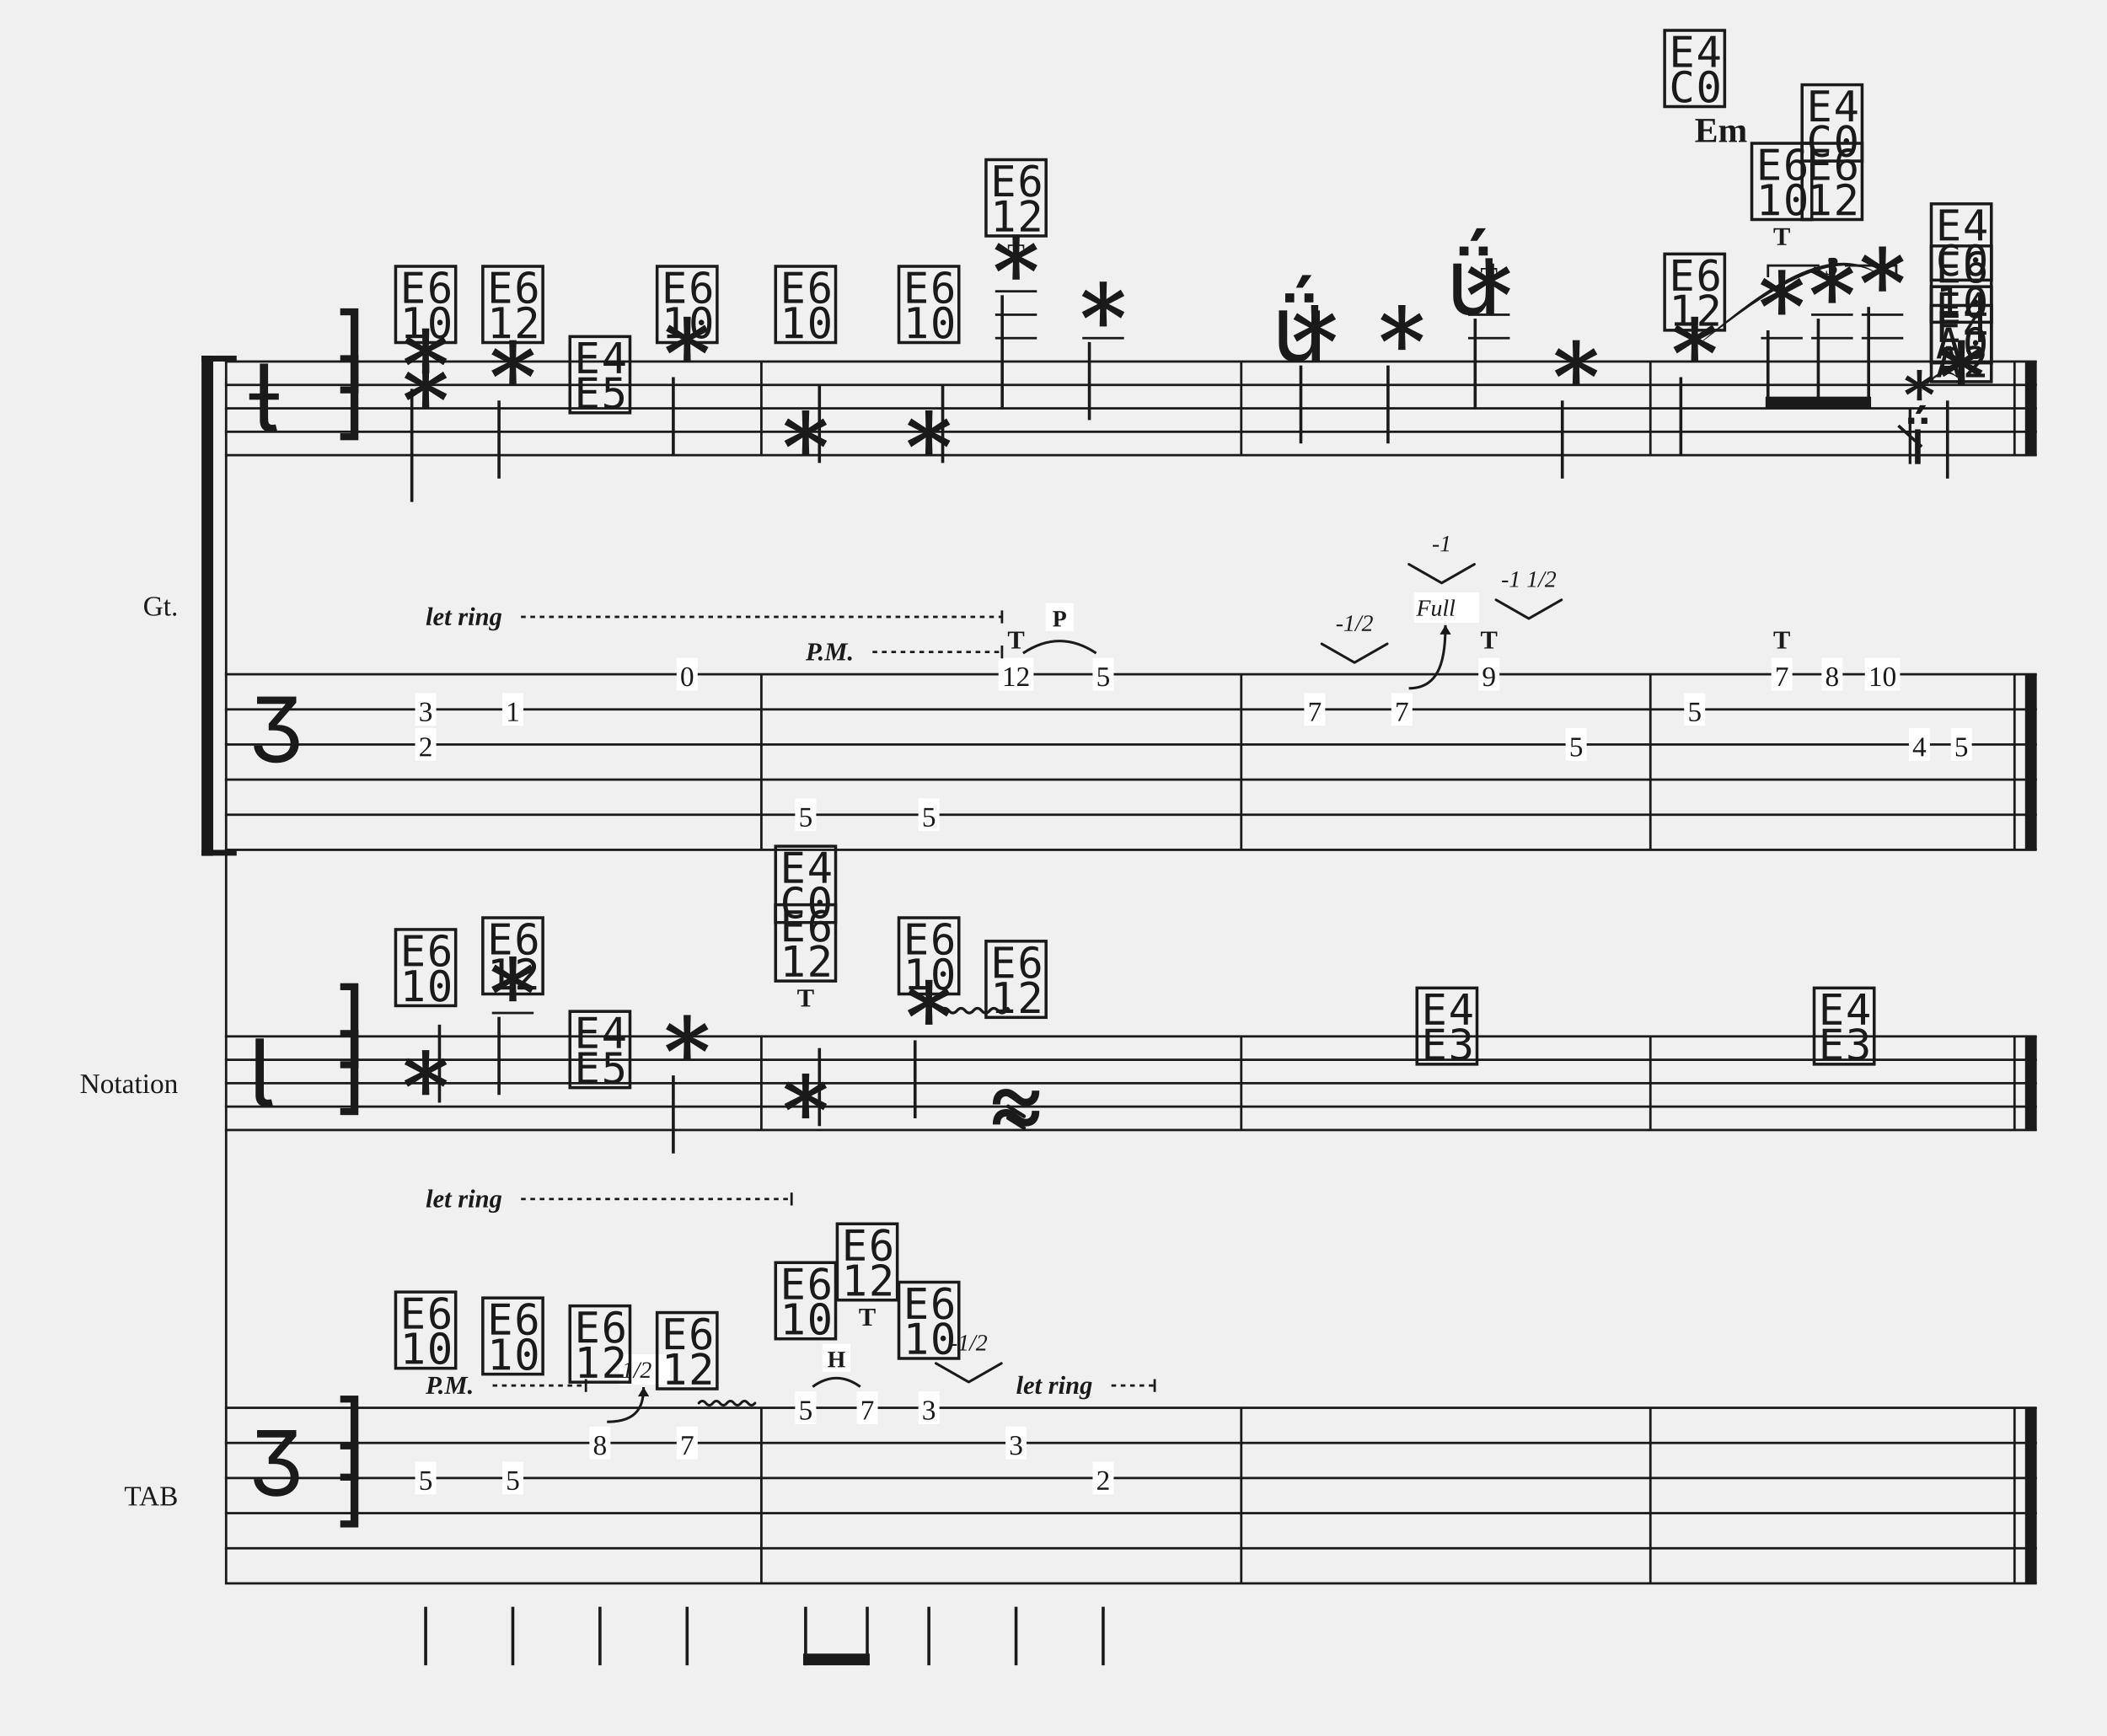
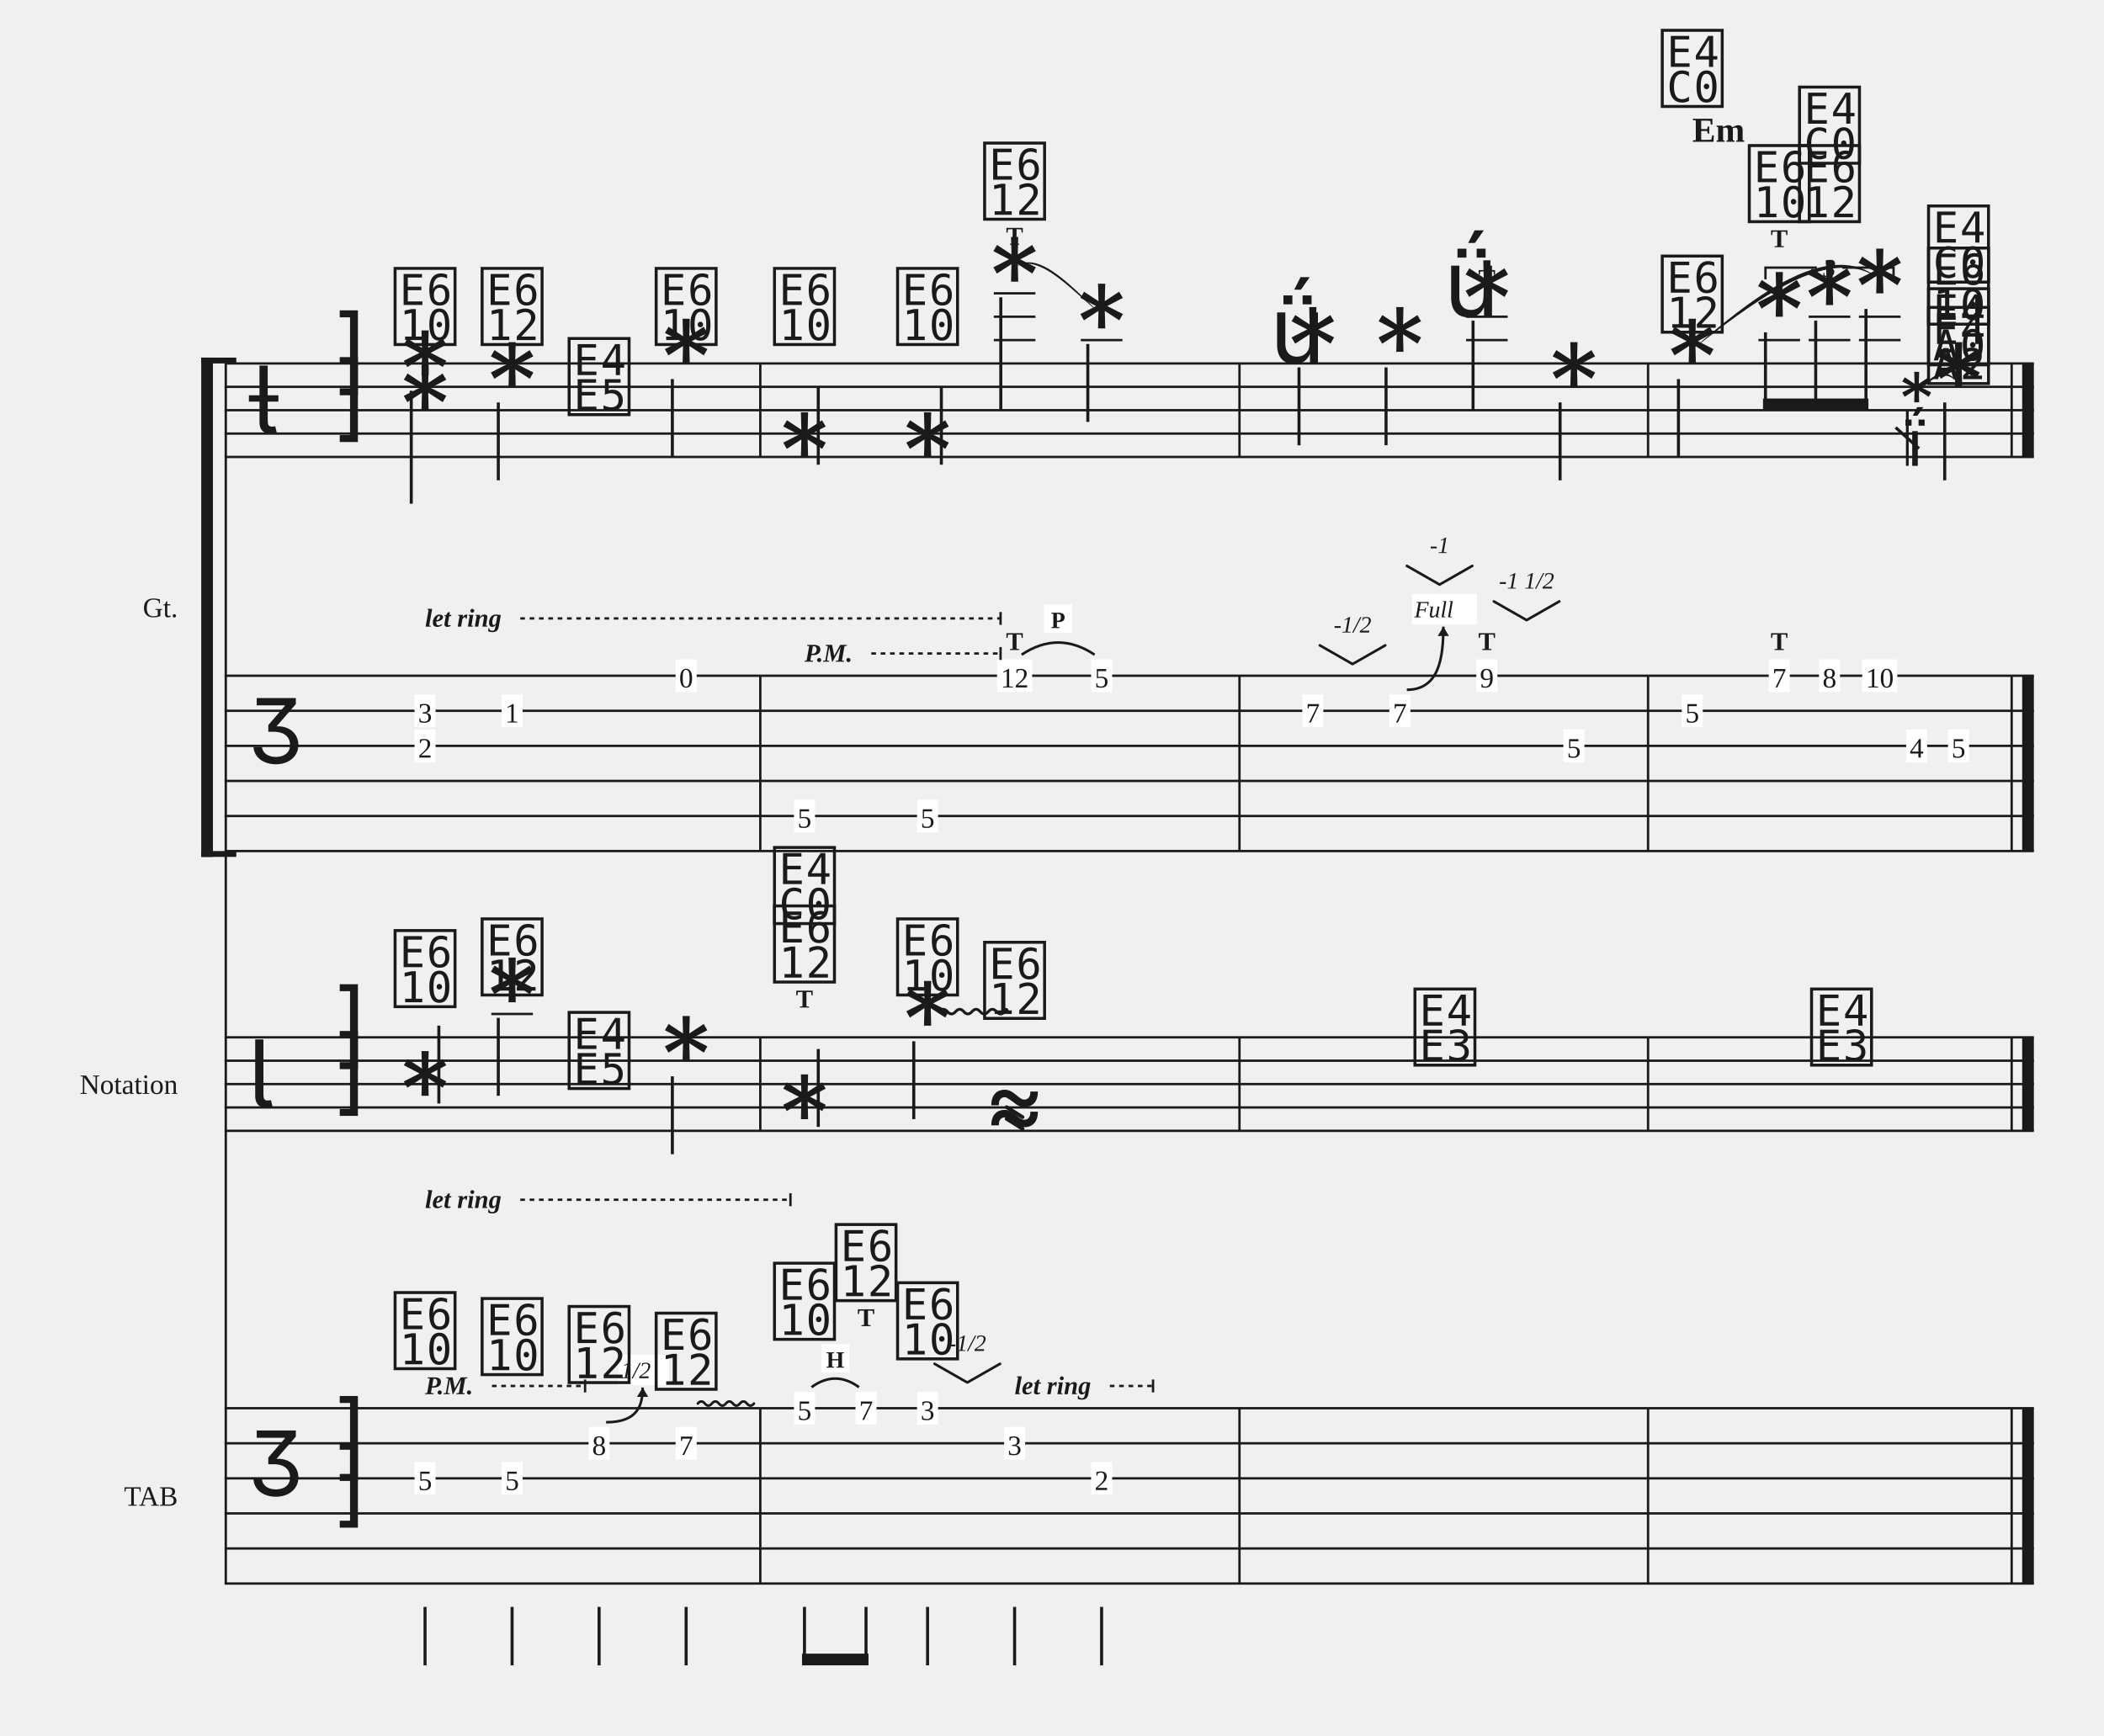
- <svg xmlns="http://www.w3.org/2000/svg" width="900" class="music-score" style="font-synthesis: none; background:#ffffff" role="img" height="741.4" viewBox="0 0 900 741.4">
+ <svg xmlns="http://www.w3.org/2000/svg" width="900" class="music-score" style="font-synthesis: none; background:#ffffff" role="img" height="742.45" viewBox="0 0 900 742.45">
  <g class="system system-0">
-     <g class="staff staff-notation" data-track="0" transform="translate(0,154.44)">
+     <g class="staff staff-notation" data-track="0" transform="translate(0,155.49)">
      <g class="staff-lines">
        <line x1="96.08" y1="40" x2="870" y2="40" stroke="#1a1a1a" stroke-width="1" />
        <line x1="96.08" y1="30" x2="870" y2="30" stroke="#1a1a1a" stroke-width="1" />
        <line x1="96.08" y1="20" x2="870" y2="20" stroke="#1a1a1a" stroke-width="1" />
        <line x1="96.08" y1="10" x2="870" y2="10" stroke="#1a1a1a" stroke-width="1" />
        <line x1="96.08" y1="0" x2="870" y2="0" stroke="#1a1a1a" stroke-width="1" />
      </g>
      <text x="106.08" y="30" font-family="Bravura, BravuraFallback, serif" font-size="40" fill="#1a1a1a"></text>
      <g class="time-signature">
        <text x="142.92" y="10" font-family="Bravura, BravuraFallback, serif" font-size="40" fill="#1a1a1a"></text>
        <text x="142.92" y="30" font-family="Bravura, BravuraFallback, serif" font-size="40" fill="#1a1a1a"></text>
      </g>
      <text x="181.82" y="25" font-family="Bravura, BravuraFallback, serif" font-size="40" fill="#1a1a1a" text-anchor="middle"></text>
      <text x="181.82" y="10" font-family="Bravura, BravuraFallback, serif" font-size="40" fill="#1a1a1a" text-anchor="middle"></text>
      <line x1="175.92" y1="11.68" x2="175.92" y2="60" stroke="#1a1a1a" stroke-width="1.3" />
      <text x="219.05" y="15" font-family="Bravura, BravuraFallback, serif" font-size="40" fill="#1a1a1a" text-anchor="middle"></text>
      <line x1="213.15" y1="16.68" x2="213.15" y2="50" stroke="#1a1a1a" stroke-width="1.3" />
      <text x="256.27" y="20" font-family="Bravura, BravuraFallback, serif" font-size="40" fill="#1a1a1a" text-anchor="middle"></text>
      <text x="293.5" y="5" font-family="Bravura, BravuraFallback, serif" font-size="40" fill="#1a1a1a" text-anchor="middle"></text>
      <line x1="287.6" y1="6.68" x2="287.6" y2="40" stroke="#1a1a1a" stroke-width="1.3" />
      <g class="barline">
        <line x1="325.22" y1="0" x2="325.22" y2="40" stroke="#1a1a1a" stroke-width="1" />
      </g>
      <text x="344.12" y="45" font-family="Bravura, BravuraFallback, serif" font-size="40" fill="#1a1a1a" text-anchor="middle"></text>
      <line x1="350.02" y1="43.32" x2="350.02" y2="10" stroke="#1a1a1a" stroke-width="1.3" />
      <text x="396.77" y="45" font-family="Bravura, BravuraFallback, serif" font-size="40" fill="#1a1a1a" text-anchor="middle"></text>
      <line x1="402.67" y1="43.32" x2="402.67" y2="10" stroke="#1a1a1a" stroke-width="1.3" />
      <line x1="425.1" y1="-10" x2="442.9" y2="-10" stroke="#1a1a1a" stroke-width="1" />
      <line x1="425.1" y1="-20" x2="442.9" y2="-20" stroke="#1a1a1a" stroke-width="1" />
      <line x1="425.1" y1="-30" x2="442.9" y2="-30" stroke="#1a1a1a" stroke-width="1" />
      <text x="434" y="-30" font-family="Bravura, BravuraFallback, serif" font-size="40" fill="#1a1a1a" text-anchor="middle"></text>
      <line x1="428.1" y1="-28.32" x2="428.1" y2="20" stroke="#1a1a1a" stroke-width="1.3" />
      <line x1="462.32" y1="-10" x2="480.12" y2="-10" stroke="#1a1a1a" stroke-width="1" />
      <text x="471.22" y="-10" font-family="Bravura, BravuraFallback, serif" font-size="40" fill="#1a1a1a" text-anchor="middle"></text>
      <line x1="465.32" y1="-8.32" x2="465.32" y2="25" stroke="#1a1a1a" stroke-width="1.3" />
      <g class="barline">
        <line x1="530.2" y1="0" x2="530.2" y2="40" stroke="#1a1a1a" stroke-width="1" />
      </g>
      <text x="561.56" y="0" font-family="Bravura, BravuraFallback, serif" font-size="40" fill="#1a1a1a" text-anchor="middle"></text>
      <text x="543.2" y="0" font-family="Bravura, BravuraFallback, serif" font-size="40" fill="#1a1a1a"></text>
      <line x1="555.66" y1="1.68" x2="555.66" y2="35" stroke="#1a1a1a" stroke-width="1.3" />
      <text x="598.79" y="0" font-family="Bravura, BravuraFallback, serif" font-size="40" fill="#1a1a1a" text-anchor="middle"></text>
      <line x1="592.89" y1="1.68" x2="592.89" y2="35" stroke="#1a1a1a" stroke-width="1.3" />
      <line x1="627.11" y1="-10" x2="644.91" y2="-10" stroke="#1a1a1a" stroke-width="1" />
      <line x1="627.11" y1="-20" x2="644.91" y2="-20" stroke="#1a1a1a" stroke-width="1" />
      <text x="636.01" y="-20" font-family="Bravura, BravuraFallback, serif" font-size="40" fill="#1a1a1a" text-anchor="middle"></text>
      <text x="617.65" y="-20" font-family="Bravura, BravuraFallback, serif" font-size="40" fill="#1a1a1a"></text>
      <line x1="630.11" y1="-18.32" x2="630.11" y2="20" stroke="#1a1a1a" stroke-width="1.3" />
      <text x="673.24" y="15" font-family="Bravura, BravuraFallback, serif" font-size="40" fill="#1a1a1a" text-anchor="middle"></text>
      <line x1="667.34" y1="16.68" x2="667.34" y2="50" stroke="#1a1a1a" stroke-width="1.3" />
      <g class="barline">
        <line x1="704.97" y1="0" x2="704.97" y2="40" stroke="#1a1a1a" stroke-width="1" />
      </g>
      <text x="723.87" y="5" font-family="Bravura, BravuraFallback, serif" font-size="40" fill="#1a1a1a" text-anchor="middle"></text>
      <line x1="717.97" y1="6.68" x2="717.97" y2="40" stroke="#1a1a1a" stroke-width="1.3" />
      <line x1="752.19" y1="-10" x2="769.99" y2="-10" stroke="#1a1a1a" stroke-width="1" />
      <text x="761.09" y="-15" font-family="Bravura, BravuraFallback, serif" font-size="40" fill="#1a1a1a" text-anchor="middle"></text>
      <line x1="773.68" y1="-10" x2="791.48" y2="-10" stroke="#1a1a1a" stroke-width="1" />
      <line x1="773.68" y1="-20" x2="791.48" y2="-20" stroke="#1a1a1a" stroke-width="1" />
      <text x="782.58" y="-20" font-family="Bravura, BravuraFallback, serif" font-size="40" fill="#1a1a1a" text-anchor="middle"></text>
      <line x1="795.18" y1="-10" x2="812.98" y2="-10" stroke="#1a1a1a" stroke-width="1" />
      <line x1="795.18" y1="-20" x2="812.98" y2="-20" stroke="#1a1a1a" stroke-width="1" />
      <text x="804.08" y="-25" font-family="Bravura, BravuraFallback, serif" font-size="40" fill="#1a1a1a" text-anchor="middle"></text>
      <text x="819.87" y="20" font-family="Bravura, BravuraFallback, serif" font-size="27.2" fill="#1a1a1a" text-anchor="middle"></text>
      <line x1="815.87" y1="20" x2="815.87" y2="43.8" stroke="#1a1a1a" stroke-width="1.17" />
      <text x="815.87" y="43.8" font-family="Bravura, BravuraFallback, serif" font-size="27.2" fill="#1a1a1a"></text>
      <line x1="810.87" y1="27.4" x2="820.87" y2="36.4" stroke="#1a1a1a" stroke-width="1.3" />
      <text x="837.77" y="15" font-family="Bravura, BravuraFallback, serif" font-size="40" fill="#1a1a1a" text-anchor="middle"></text>
      <line x1="831.87" y1="16.68" x2="831.87" y2="50" stroke="#1a1a1a" stroke-width="1.3" />
      <line x1="755.19" y1="-13.32" x2="755.19" y2="20" stroke="#1a1a1a" stroke-width="1.3" />
      <line x1="776.68" y1="-18.32" x2="776.68" y2="20" stroke="#1a1a1a" stroke-width="1.3" />
      <line x1="798.18" y1="-23.32" x2="798.18" y2="20" stroke="#1a1a1a" stroke-width="1.3" />
      <path d="M 754.14 20 L 799.23 20 L 799.23 15 L 754.14 15 Z" fill="#1a1a1a" stroke="none" />
      <g class="articulations">
        <text x="837.77" y="6.7" font-family="Bravura, BravuraFallback, serif" font-size="40" fill="#1a1a1a" text-anchor="middle"></text>
        <text x="837.77" y="-1.3" font-family="Bravura, BravuraFallback, serif" font-size="40" fill="#1a1a1a" text-anchor="middle"></text>
      </g>
      <g class="tuplet">
        <path d="M 755.19 -36 L 755.19 -41 L 777.17 -41" fill="none" stroke="#1a1a1a" stroke-width="1" />
        <path d="M 787.99 -41 L 809.98 -41 L 809.98 -36" fill="none" stroke="#1a1a1a" stroke-width="1" />
        <text x="782.58" y="-37.04" font-family="&quot;Times New Roman&quot;, Georgia, serif" font-style="italic" font-size="11" text-anchor="middle" fill="#1a1a1a">3</text>
      </g>
      <g class="barline">
        <line x1="867.5" y1="0" x2="867.5" y2="40" stroke="#1a1a1a" stroke-width="5" />
        <line x1="860.5" y1="0" x2="860.5" y2="40" stroke="#1a1a1a" stroke-width="1" />
      </g>
      <path d="M 723.87 -6 C 746.32 -25.25, 781.62 -55.25, 804.08 -36 C 781.62 -52.84, 746.32 -22.84, 723.87 -6 Z" class="slur" fill="#1a1a1a" stroke="none" />
+       <path d="M 434 -41 C 444.42 -50, 460.8 -30, 471.22 -21 C 460.8 -28.6, 444.42 -48.6, 434 -41 Z" class="slur" fill="#1a1a1a" stroke="none" />
      <path d="M 819.87 14 C 824.89 5, 832.76 0, 837.77 9 C 832.76 1.4, 824.89 6.4, 819.87 14 Z" class="slur" fill="#1a1a1a" stroke="none" />
      <g class="pick-stroke pick-stroke-down">
        <text x="181.82" y="-10" font-family="Bravura, BravuraFallback, serif" font-size="40" fill="#1a1a1a" text-anchor="middle"></text>
      </g>
      <g class="pick-stroke pick-stroke-up">
        <text x="219.05" y="-10" font-family="Bravura, BravuraFallback, serif" font-size="40" fill="#1a1a1a" text-anchor="middle"></text>
      </g>
      <g class="pick-stroke pick-stroke-down">
        <text x="293.5" y="-10" font-family="Bravura, BravuraFallback, serif" font-size="40" fill="#1a1a1a" text-anchor="middle"></text>
      </g>
      <g class="pick-stroke pick-stroke-down">
        <text x="344.12" y="-10" font-family="Bravura, BravuraFallback, serif" font-size="40" fill="#1a1a1a" text-anchor="middle"></text>
      </g>
      <g class="pick-stroke pick-stroke-down">
        <text x="396.77" y="-10" font-family="Bravura, BravuraFallback, serif" font-size="40" fill="#1a1a1a" text-anchor="middle"></text>
      </g>
      <g class="tap">
-         <text x="434" y="-42.75" font-family="&quot;Times New Roman&quot;, Georgia, serif" font-weight="bold" font-size="11" text-anchor="middle" fill="#1a1a1a">T</text>
-       </g>
-       <g class="pick-stroke pick-stroke-up">
-         <text x="434" y="-55.55" font-family="Bravura, BravuraFallback, serif" font-size="40" fill="#1a1a1a" text-anchor="middle"></text>
+         <text x="434" y="-50.8" font-family="&quot;Times New Roman&quot;, Georgia, serif" font-weight="bold" font-size="11" text-anchor="middle" fill="#1a1a1a">T</text>
+       </g>
+       <g class="pick-stroke pick-stroke-up">
+         <text x="434" y="-63.6" font-family="Bravura, BravuraFallback, serif" font-size="40" fill="#1a1a1a" text-anchor="middle"></text>
      </g>
      <g class="tap">
        <text x="636.01" y="-32.75" font-family="&quot;Times New Roman&quot;, Georgia, serif" font-weight="bold" font-size="11" text-anchor="middle" fill="#1a1a1a">T</text>
      </g>
      <g class="pick-stroke pick-stroke-up">
        <text x="723.87" y="-15.27" font-family="Bravura, BravuraFallback, serif" font-size="40" fill="#1a1a1a" text-anchor="middle"></text>
      </g>
      <g class="tap">
        <text x="761.09" y="-49.75" font-family="&quot;Times New Roman&quot;, Georgia, serif" font-weight="bold" font-size="11" text-anchor="middle" fill="#1a1a1a">T</text>
      </g>
      <g class="pick-stroke pick-stroke-down">
        <text x="761.09" y="-62.55" font-family="Bravura, BravuraFallback, serif" font-size="40" fill="#1a1a1a" text-anchor="middle"></text>
      </g>
      <g class="pick-stroke pick-stroke-up">
        <text x="782.58" y="-62.55" font-family="Bravura, BravuraFallback, serif" font-size="40" fill="#1a1a1a" text-anchor="middle"></text>
      </g>
      <g class="pick-stroke pick-stroke-down">
        <text x="837.77" y="-18.7" font-family="Bravura, BravuraFallback, serif" font-size="40" fill="#1a1a1a" text-anchor="middle"></text>
      </g>
-       <text x="723.87" y="-93.8" class="chord-symbol" font-family="&quot;Times New Roman&quot;, Georgia, serif" font-weight="bold" font-size="15" text-anchor="start" fill="#1a1a1a">Em</text>
+       <text x="723.87" y="-94.85" class="chord-symbol" font-family="&quot;Times New Roman&quot;, Georgia, serif" font-weight="bold" font-size="15" text-anchor="start" fill="#1a1a1a">Em</text>
      <g class="fermata">
-         <text x="723.87" y="-110.8" font-family="Bravura, BravuraFallback, serif" font-size="40" fill="#1a1a1a" text-anchor="middle"></text>
+         <text x="723.87" y="-111.85" font-family="Bravura, BravuraFallback, serif" font-size="40" fill="#1a1a1a" text-anchor="middle"></text>
      </g>
      <g class="fermata">
        <text x="782.58" y="-87.55" font-family="Bravura, BravuraFallback, serif" font-size="40" fill="#1a1a1a" text-anchor="middle"></text>
      </g>
      <g class="fermata">
        <text x="837.77" y="-36.7" font-family="Bravura, BravuraFallback, serif" font-size="40" fill="#1a1a1a" text-anchor="middle"></text>
      </g>
    </g>
-     <g class="staff staff-tab" data-track="0" transform="translate(0,288.04)">
+     <g class="staff staff-tab" data-track="0" transform="translate(0,289.09)">
      <g class="tab-lines">
        <line x1="96.08" y1="75" x2="870" y2="75" stroke="#1a1a1a" stroke-width="1" />
        <line x1="96.08" y1="60" x2="870" y2="60" stroke="#1a1a1a" stroke-width="1" />
        <line x1="96.08" y1="45" x2="870" y2="45" stroke="#1a1a1a" stroke-width="1" />
        <line x1="96.08" y1="30" x2="870" y2="30" stroke="#1a1a1a" stroke-width="1" />
        <line x1="96.08" y1="15" x2="870" y2="15" stroke="#1a1a1a" stroke-width="1" />
        <line x1="96.08" y1="0" x2="870" y2="0" stroke="#1a1a1a" stroke-width="1" />
      </g>
      <g class="tab-clef">
        <text x="106.08" y="37.5" font-family="Bravura, BravuraFallback, serif" font-size="38.46" fill="#1a1a1a"></text>
      </g>
      <rect x="177.32" y="23" width="9" height="14" fill="#ffffff" />
      <text x="181.82" y="35" font-family="&quot;Times New Roman&quot;, Georgia, serif" font-size="12" text-anchor="middle" fill="#1a1a1a">2</text>
      <rect x="177.32" y="8" width="9" height="14" fill="#ffffff" />
      <text x="181.82" y="20" font-family="&quot;Times New Roman&quot;, Georgia, serif" font-size="12" text-anchor="middle" fill="#1a1a1a">3</text>
      <rect x="214.55" y="8" width="9" height="14" fill="#ffffff" />
      <text x="219.05" y="20" font-family="&quot;Times New Roman&quot;, Georgia, serif" font-size="12" text-anchor="middle" fill="#1a1a1a">1</text>
      <rect x="289" y="-7" width="9" height="14" fill="#ffffff" />
      <text x="293.5" y="5" font-family="&quot;Times New Roman&quot;, Georgia, serif" font-size="12" text-anchor="middle" fill="#1a1a1a">0</text>
      <g class="barline">
        <line x1="325.22" y1="0" x2="325.22" y2="75" stroke="#1a1a1a" stroke-width="1" />
      </g>
      <rect x="339.62" y="53" width="9" height="14" fill="#ffffff" />
      <text x="344.12" y="65" font-family="&quot;Times New Roman&quot;, Georgia, serif" font-size="12" text-anchor="middle" fill="#1a1a1a">5</text>
      <rect x="392.27" y="53" width="9" height="14" fill="#ffffff" />
      <text x="396.77" y="65" font-family="&quot;Times New Roman&quot;, Georgia, serif" font-size="12" text-anchor="middle" fill="#1a1a1a">5</text>
      <rect x="426.5" y="-7" width="15" height="14" fill="#ffffff" />
      <text x="434" y="5" font-family="&quot;Times New Roman&quot;, Georgia, serif" font-size="12" text-anchor="middle" fill="#1a1a1a">12</text>
      <rect x="466.72" y="-7" width="9" height="14" fill="#ffffff" />
      <text x="471.22" y="5" font-family="&quot;Times New Roman&quot;, Georgia, serif" font-size="12" text-anchor="middle" fill="#1a1a1a">5</text>
      <g class="barline">
        <line x1="530.2" y1="0" x2="530.2" y2="75" stroke="#1a1a1a" stroke-width="1" />
      </g>
      <rect x="557.06" y="8" width="9" height="14" fill="#ffffff" />
      <text x="561.56" y="20" font-family="&quot;Times New Roman&quot;, Georgia, serif" font-size="12" text-anchor="middle" fill="#1a1a1a">7</text>
      <rect x="594.29" y="8" width="9" height="14" fill="#ffffff" />
      <text x="598.79" y="20" font-family="&quot;Times New Roman&quot;, Georgia, serif" font-size="12" text-anchor="middle" fill="#1a1a1a">7</text>
      <rect x="631.51" y="-7" width="9" height="14" fill="#ffffff" />
      <text x="636.01" y="5" font-family="&quot;Times New Roman&quot;, Georgia, serif" font-size="12" text-anchor="middle" fill="#1a1a1a">9</text>
      <rect x="668.74" y="23" width="9" height="14" fill="#ffffff" />
      <text x="673.24" y="35" font-family="&quot;Times New Roman&quot;, Georgia, serif" font-size="12" text-anchor="middle" fill="#1a1a1a">5</text>
      <g class="barline">
        <line x1="704.97" y1="0" x2="704.97" y2="75" stroke="#1a1a1a" stroke-width="1" />
      </g>
      <rect x="719.37" y="8" width="9" height="14" fill="#ffffff" />
      <text x="723.87" y="20" font-family="&quot;Times New Roman&quot;, Georgia, serif" font-size="12" text-anchor="middle" fill="#1a1a1a">5</text>
      <rect x="756.59" y="-7" width="9" height="14" fill="#ffffff" />
      <text x="761.09" y="5" font-family="&quot;Times New Roman&quot;, Georgia, serif" font-size="12" text-anchor="middle" fill="#1a1a1a">7</text>
      <rect x="778.08" y="-7" width="9" height="14" fill="#ffffff" />
      <text x="782.58" y="5" font-family="&quot;Times New Roman&quot;, Georgia, serif" font-size="12" text-anchor="middle" fill="#1a1a1a">8</text>
      <rect x="796.58" y="-7" width="15" height="14" fill="#ffffff" />
      <text x="804.08" y="5" font-family="&quot;Times New Roman&quot;, Georgia, serif" font-size="12" text-anchor="middle" fill="#1a1a1a">10</text>
      <rect x="815.37" y="23" width="9" height="14" fill="#ffffff" />
      <text x="819.87" y="35" font-family="&quot;Times New Roman&quot;, Georgia, serif" font-size="12" text-anchor="middle" fill="#1a1a1a">4</text>
      <rect x="833.27" y="23" width="9" height="14" fill="#ffffff" />
      <text x="837.77" y="35" font-family="&quot;Times New Roman&quot;, Georgia, serif" font-size="12" text-anchor="middle" fill="#1a1a1a">5</text>
      <g class="barline">
        <line x1="867.5" y1="0" x2="867.5" y2="75" stroke="#1a1a1a" stroke-width="5" />
        <line x1="860.5" y1="0" x2="860.5" y2="75" stroke="#1a1a1a" stroke-width="1" />
      </g>
      <g class="hammer-pull hammer-pull-p">
        <path d="M 437 -9 Q 452.61 -19.42 468.22 -9" fill="none" stroke="#1a1a1a" stroke-width="1.1" />
        <rect x="446.61" y="-30.42" width="12" height="12" fill="#ffffff" />
        <text x="452.61" y="-20.42" font-family="&quot;Times New Roman&quot;, Georgia, serif" font-weight="bold" font-size="10" text-anchor="middle" fill="#1a1a1a">P</text>
      </g>
      <g class="bend">
        <path d="M 601.79 6 C 615.53 6, 617.4 -7.5, 617.4 -21" fill="none" stroke="#1a1a1a" stroke-width="1.1" />
        <path d="M 617.4 -21 L 619.8 -17 L 615 -17 Z" fill="#1a1a1a" stroke="none" />
        <rect x="604" y="-35" width="27.8" height="13" fill="#ffffff" />
        <text x="605" y="-25" font-family="&quot;Times New Roman&quot;, Georgia, serif" font-style="italic" font-size="10" text-anchor="start" fill="#1a1a1a">Full</text>
      </g>
      <g class="tap">
        <text x="434" y="-11" font-family="&quot;Times New Roman&quot;, Georgia, serif" font-weight="bold" font-size="11" text-anchor="middle" fill="#1a1a1a">T</text>
      </g>
      <g class="whammy whammy-dip">
        <path d="M 564.56 -13 L 578.56 -5 L 592.56 -13" fill="none" stroke="#1a1a1a" stroke-width="1.1" stroke-linejoin="round" stroke-linecap="round" />
        <text x="578.56" y="-18.5" font-family="&quot;Times New Roman&quot;, Georgia, serif" font-style="italic" font-size="10" text-anchor="middle" fill="#1a1a1a">-1/2</text>
      </g>
      <g class="whammy whammy-dip">
        <path d="M 601.79 -47 L 615.79 -39 L 629.79 -47" fill="none" stroke="#1a1a1a" stroke-width="1.1" stroke-linejoin="round" stroke-linecap="round" />
        <text x="615.79" y="-52.5" font-family="&quot;Times New Roman&quot;, Georgia, serif" font-style="italic" font-size="10" text-anchor="middle" fill="#1a1a1a">-1</text>
      </g>
      <g class="tap">
        <text x="636.01" y="-11" font-family="&quot;Times New Roman&quot;, Georgia, serif" font-weight="bold" font-size="11" text-anchor="middle" fill="#1a1a1a">T</text>
      </g>
      <g class="whammy whammy-dip">
        <path d="M 639.01 -31.8 L 653.01 -23.8 L 667.01 -31.8" fill="none" stroke="#1a1a1a" stroke-width="1.1" stroke-linejoin="round" stroke-linecap="round" />
        <text x="653.01" y="-37.3" font-family="&quot;Times New Roman&quot;, Georgia, serif" font-style="italic" font-size="10" text-anchor="middle" fill="#1a1a1a">-1 1/2</text>
      </g>
      <g class="tap">
        <text x="761.09" y="-11" font-family="&quot;Times New Roman&quot;, Georgia, serif" font-weight="bold" font-size="11" text-anchor="middle" fill="#1a1a1a">T</text>
      </g>
      <g class="palm-mute">
        <text x="344.12" y="-6" font-family="&quot;Times New Roman&quot;, Georgia, serif" font-style="italic" font-weight="bold" font-size="11" text-anchor="start" fill="#1a1a1a">P.M.</text>
        <path d="M 372.72 -9.52 L 428 -9.52" fill="none" stroke="#1a1a1a" stroke-width="1" stroke-dasharray="2,2" />
        <line x1="428" y1="-12.27" x2="428" y2="-6.77" stroke="#1a1a1a" stroke-width="1" />
      </g>
      <g class="let-ring">
        <text x="181.82" y="-21" font-family="&quot;Times New Roman&quot;, Georgia, serif" font-style="italic" font-weight="bold" font-size="11" text-anchor="start" fill="#1a1a1a">let ring</text>
        <path d="M 222.55 -24.52 L 428 -24.52" fill="none" stroke="#1a1a1a" stroke-width="1" stroke-dasharray="2,2" />
        <line x1="428" y1="-27.27" x2="428" y2="-21.77" stroke="#1a1a1a" stroke-width="1" />
      </g>
    </g>
-     <g class="staff staff-notation" data-track="1" transform="translate(0,442.73)">
+     <g class="staff staff-notation" data-track="1" transform="translate(0,443.78)">
      <g class="staff-lines">
        <line x1="96.08" y1="40" x2="870" y2="40" stroke="#1a1a1a" stroke-width="1" />
        <line x1="96.08" y1="30" x2="870" y2="30" stroke="#1a1a1a" stroke-width="1" />
        <line x1="96.08" y1="20" x2="870" y2="20" stroke="#1a1a1a" stroke-width="1" />
        <line x1="96.08" y1="10" x2="870" y2="10" stroke="#1a1a1a" stroke-width="1" />
        <line x1="96.08" y1="0" x2="870" y2="0" stroke="#1a1a1a" stroke-width="1" />
      </g>
      <text x="106.08" y="30" font-family="Bravura, BravuraFallback, serif" font-size="40" fill="#1a1a1a"></text>
      <g class="time-signature">
        <text x="142.92" y="10" font-family="Bravura, BravuraFallback, serif" font-size="40" fill="#1a1a1a"></text>
        <text x="142.92" y="30" font-family="Bravura, BravuraFallback, serif" font-size="40" fill="#1a1a1a"></text>
      </g>
      <text x="181.82" y="30" font-family="Bravura, BravuraFallback, serif" font-size="40" fill="#1a1a1a" text-anchor="middle"></text>
      <line x1="187.72" y1="28.32" x2="187.72" y2="-5" stroke="#1a1a1a" stroke-width="1.3" />
      <line x1="210.15" y1="-10" x2="227.95" y2="-10" stroke="#1a1a1a" stroke-width="1" />
      <text x="219.05" y="-10" font-family="Bravura, BravuraFallback, serif" font-size="40" fill="#1a1a1a" text-anchor="middle"></text>
      <line x1="213.15" y1="-8.32" x2="213.15" y2="25" stroke="#1a1a1a" stroke-width="1.3" />
      <text x="256.27" y="20" font-family="Bravura, BravuraFallback, serif" font-size="40" fill="#1a1a1a" text-anchor="middle"></text>
      <text x="293.5" y="15" font-family="Bravura, BravuraFallback, serif" font-size="40" fill="#1a1a1a" text-anchor="middle"></text>
      <line x1="287.6" y1="16.68" x2="287.6" y2="50" stroke="#1a1a1a" stroke-width="1.3" />
      <g class="barline">
        <line x1="325.22" y1="0" x2="325.22" y2="40" stroke="#1a1a1a" stroke-width="1" />
      </g>
      <text x="344.12" y="40" font-family="Bravura, BravuraFallback, serif" font-size="40" fill="#1a1a1a" text-anchor="middle"></text>
      <line x1="350.02" y1="38.32" x2="350.02" y2="5" stroke="#1a1a1a" stroke-width="1.3" />
      <text x="396.77" y="0" font-family="Bravura, BravuraFallback, serif" font-size="40" fill="#1a1a1a" text-anchor="middle"></text>
      <line x1="390.87" y1="1.68" x2="390.87" y2="35" stroke="#1a1a1a" stroke-width="1.3" />
      <text x="434" y="45" font-family="Bravura, BravuraFallback, serif" font-size="40" fill="#1a1a1a" text-anchor="middle"></text>
      <g class="vibrato">
        <path d="M 401.77 -11 Q 403.52 -13 405.27 -11 Q 407.02 -9 408.77 -11 Q 410.52 -13 412.27 -11 Q 414.02 -9 415.77 -11 Q 417.52 -13 419.27 -11 Q 421.02 -9 422.77 -11 Q 424.52 -13 426.27 -11 Q 428.02 -9 429.77 -11 Q 430.38 -13 431 -11" fill="none" stroke="#1a1a1a" stroke-width="1.2" stroke-linecap="round" />
      </g>
      <g class="tremolo">
        <line x1="430.6" y1="24.88" x2="437.39" y2="29.12" stroke="#1a1a1a" stroke-width="1.6" stroke-linecap="round" />
        <line x1="430.6" y1="29.88" x2="437.39" y2="34.12" stroke="#1a1a1a" stroke-width="1.6" stroke-linecap="round" />
        <line x1="430.6" y1="34.88" x2="437.39" y2="39.12" stroke="#1a1a1a" stroke-width="1.6" stroke-linecap="round" />
      </g>
      <g class="barline">
        <line x1="530.2" y1="0" x2="530.2" y2="40" stroke="#1a1a1a" stroke-width="1" />
      </g>
      <text x="618.08" y="10" font-family="Bravura, BravuraFallback, serif" font-size="40" fill="#1a1a1a" text-anchor="middle"></text>
      <g class="barline">
        <line x1="704.97" y1="0" x2="704.97" y2="40" stroke="#1a1a1a" stroke-width="1" />
      </g>
      <text x="787.73" y="10" font-family="Bravura, BravuraFallback, serif" font-size="40" fill="#1a1a1a" text-anchor="middle"></text>
      <g class="barline">
        <line x1="867.5" y1="0" x2="867.5" y2="40" stroke="#1a1a1a" stroke-width="5" />
        <line x1="860.5" y1="0" x2="860.5" y2="40" stroke="#1a1a1a" stroke-width="1" />
      </g>
      <g class="let-ring">
        <text x="181.82" y="73" font-family="&quot;Times New Roman&quot;, Georgia, serif" font-style="italic" font-weight="bold" font-size="11" text-anchor="start" fill="#1a1a1a">let ring</text>
        <path d="M 222.55 69.48 L 338.12 69.48" fill="none" stroke="#1a1a1a" stroke-width="1" stroke-dasharray="2,2" />
        <line x1="338.12" y1="66.73" x2="338.12" y2="72.23" stroke="#1a1a1a" stroke-width="1" />
      </g>
      <g class="pick-stroke pick-stroke-down">
        <text x="181.82" y="-15" font-family="Bravura, BravuraFallback, serif" font-size="40" fill="#1a1a1a" text-anchor="middle"></text>
      </g>
      <g class="pick-stroke pick-stroke-up">
        <text x="219.05" y="-20" font-family="Bravura, BravuraFallback, serif" font-size="40" fill="#1a1a1a" text-anchor="middle"></text>
      </g>
      <g class="tap">
        <text x="344.12" y="-12.75" font-family="&quot;Times New Roman&quot;, Georgia, serif" font-weight="bold" font-size="11" text-anchor="middle" fill="#1a1a1a">T</text>
      </g>
      <g class="pick-stroke pick-stroke-up">
        <text x="344.12" y="-25.55" font-family="Bravura, BravuraFallback, serif" font-size="40" fill="#1a1a1a" text-anchor="middle"></text>
      </g>
      <g class="pick-stroke pick-stroke-down">
        <text x="396.77" y="-20" font-family="Bravura, BravuraFallback, serif" font-size="40" fill="#1a1a1a" text-anchor="middle"></text>
      </g>
      <g class="pick-stroke pick-stroke-up">
        <text x="434" y="-10" font-family="Bravura, BravuraFallback, serif" font-size="40" fill="#1a1a1a" text-anchor="middle"></text>
      </g>
      <g class="fermata">
        <text x="344.12" y="-50.55" font-family="Bravura, BravuraFallback, serif" font-size="40" fill="#1a1a1a" text-anchor="middle"></text>
      </g>
    </g>
-     <g class="staff staff-tab" data-track="2" transform="translate(0,601.4)">
+     <g class="staff staff-tab" data-track="2" transform="translate(0,602.45)">
      <g class="tab-lines">
        <line x1="96.08" y1="75" x2="870" y2="75" stroke="#1a1a1a" stroke-width="1" />
        <line x1="96.08" y1="60" x2="870" y2="60" stroke="#1a1a1a" stroke-width="1" />
        <line x1="96.08" y1="45" x2="870" y2="45" stroke="#1a1a1a" stroke-width="1" />
        <line x1="96.08" y1="30" x2="870" y2="30" stroke="#1a1a1a" stroke-width="1" />
        <line x1="96.08" y1="15" x2="870" y2="15" stroke="#1a1a1a" stroke-width="1" />
        <line x1="96.08" y1="0" x2="870" y2="0" stroke="#1a1a1a" stroke-width="1" />
      </g>
      <g class="tab-clef">
        <text x="106.08" y="37.5" font-family="Bravura, BravuraFallback, serif" font-size="38.46" fill="#1a1a1a"></text>
      </g>
      <g class="time-signature">
        <text x="142.92" y="27.5" font-family="Bravura, BravuraFallback, serif" font-size="40" fill="#1a1a1a"></text>
        <text x="142.92" y="47.5" font-family="Bravura, BravuraFallback, serif" font-size="40" fill="#1a1a1a"></text>
      </g>
      <rect x="177.32" y="23" width="9" height="14" fill="#ffffff" />
      <text x="181.82" y="35" font-family="&quot;Times New Roman&quot;, Georgia, serif" font-size="12" text-anchor="middle" fill="#1a1a1a">5</text>
      <rect x="214.55" y="23" width="9" height="14" fill="#ffffff" />
      <text x="219.05" y="35" font-family="&quot;Times New Roman&quot;, Georgia, serif" font-size="12" text-anchor="middle" fill="#1a1a1a">5</text>
      <rect x="251.77" y="8" width="9" height="14" fill="#ffffff" />
      <text x="256.27" y="20" font-family="&quot;Times New Roman&quot;, Georgia, serif" font-size="12" text-anchor="middle" fill="#1a1a1a">8</text>
      <rect x="289" y="8" width="9" height="14" fill="#ffffff" />
      <text x="293.5" y="20" font-family="&quot;Times New Roman&quot;, Georgia, serif" font-size="12" text-anchor="middle" fill="#1a1a1a">7</text>
      <g class="tab-vibrato">
        <path d="M 298.5 -2 Q 300 -3.8 301.5 -2 Q 303 -0.2 304.5 -2 Q 306 -3.8 307.5 -2 Q 309 -0.2 310.5 -2 Q 312 -3.8 313.5 -2 Q 315 -0.2 316.5 -2 Q 318 -3.8 319.5 -2 Q 321 -0.2 322.5 -2" fill="none" stroke="#1a1a1a" stroke-width="1.1" stroke-linecap="round" />
      </g>
      <g class="tab-rhythm">
        <line x1="181.82" y1="85" x2="181.82" y2="110" stroke="#1a1a1a" stroke-width="1.3" />
        <line x1="219.05" y1="85" x2="219.05" y2="110" stroke="#1a1a1a" stroke-width="1.3" />
        <line x1="256.27" y1="85" x2="256.27" y2="110" stroke="#1a1a1a" stroke-width="1.3" />
        <line x1="293.5" y1="85" x2="293.5" y2="110" stroke="#1a1a1a" stroke-width="1.3" />
      </g>
      <g class="barline">
        <line x1="325.22" y1="0" x2="325.22" y2="75" stroke="#1a1a1a" stroke-width="1" />
      </g>
      <rect x="339.62" y="-7" width="9" height="14" fill="#ffffff" />
      <text x="344.12" y="5" font-family="&quot;Times New Roman&quot;, Georgia, serif" font-size="12" text-anchor="middle" fill="#1a1a1a">5</text>
      <rect x="365.95" y="-7" width="9" height="14" fill="#ffffff" />
      <text x="370.45" y="5" font-family="&quot;Times New Roman&quot;, Georgia, serif" font-size="12" text-anchor="middle" fill="#1a1a1a">7</text>
      <rect x="392.27" y="-7" width="9" height="14" fill="#ffffff" />
      <text x="396.77" y="5" font-family="&quot;Times New Roman&quot;, Georgia, serif" font-size="12" text-anchor="middle" fill="#1a1a1a">3</text>
      <rect x="429.5" y="8" width="9" height="14" fill="#ffffff" />
      <text x="434" y="20" font-family="&quot;Times New Roman&quot;, Georgia, serif" font-size="12" text-anchor="middle" fill="#1a1a1a">3</text>
      <rect x="466.72" y="23" width="9" height="14" fill="#ffffff" />
      <text x="471.22" y="35" font-family="&quot;Times New Roman&quot;, Georgia, serif" font-size="12" text-anchor="middle" fill="#1a1a1a">2</text>
      <g class="tab-rhythm">
        <line x1="344.12" y1="85" x2="344.12" y2="110" stroke="#1a1a1a" stroke-width="1.3" />
        <line x1="370.45" y1="85" x2="370.45" y2="110" stroke="#1a1a1a" stroke-width="1.3" />
        <line x1="396.77" y1="85" x2="396.77" y2="110" stroke="#1a1a1a" stroke-width="1.3" />
        <line x1="434" y1="85" x2="434" y2="110" stroke="#1a1a1a" stroke-width="1.3" />
        <line x1="471.22" y1="85" x2="471.22" y2="110" stroke="#1a1a1a" stroke-width="1.3" />
        <path d="M 343.07 110 L 371.5 110 L 371.5 105 L 343.07 105 Z" fill="#1a1a1a" stroke="none" />
      </g>
      <g class="barline">
        <line x1="530.2" y1="0" x2="530.2" y2="75" stroke="#1a1a1a" stroke-width="1" />
      </g>
      <g class="barline">
        <line x1="704.97" y1="0" x2="704.97" y2="75" stroke="#1a1a1a" stroke-width="1" />
      </g>
      <g class="barline">
        <line x1="867.5" y1="0" x2="867.5" y2="75" stroke="#1a1a1a" stroke-width="5" />
        <line x1="860.5" y1="0" x2="860.5" y2="75" stroke="#1a1a1a" stroke-width="1" />
      </g>
      <g class="bend">
        <path d="M 259.27 6 C 273.01 6, 274.89 -1.43, 274.89 -8.85" fill="none" stroke="#1a1a1a" stroke-width="1.1" />
        <path d="M 274.89 -8.85 L 277.29 -4.85 L 272.49 -4.85 Z" fill="#1a1a1a" stroke="none" />
        <rect x="264.59" y="-22.85" width="21.6" height="13" fill="#ffffff" />
        <text x="265.59" y="-12.85" font-family="&quot;Times New Roman&quot;, Georgia, serif" font-style="italic" font-size="10" text-anchor="start" fill="#1a1a1a">1/2</text>
      </g>
      <g class="hammer-pull hammer-pull-h">
        <path d="M 347.12 -9 Q 357.29 -16.37 367.45 -9" fill="none" stroke="#1a1a1a" stroke-width="1.1" />
        <rect x="351.29" y="-27.37" width="12" height="12" fill="#ffffff" />
        <text x="357.29" y="-17.37" font-family="&quot;Times New Roman&quot;, Georgia, serif" font-weight="bold" font-size="10" text-anchor="middle" fill="#1a1a1a">H</text>
      </g>
      <g class="tap">
        <text x="370.45" y="-35.12" font-family="&quot;Times New Roman&quot;, Georgia, serif" font-weight="bold" font-size="11" text-anchor="middle" fill="#1a1a1a">T</text>
      </g>
      <g class="whammy whammy-dip">
        <path d="M 399.77 -19 L 413.77 -11 L 427.77 -19" fill="none" stroke="#1a1a1a" stroke-width="1.1" stroke-linejoin="round" stroke-linecap="round" />
        <text x="413.77" y="-24.5" font-family="&quot;Times New Roman&quot;, Georgia, serif" font-style="italic" font-size="10" text-anchor="middle" fill="#1a1a1a">-1/2</text>
      </g>
      <g class="palm-mute">
        <text x="181.82" y="-6" font-family="&quot;Times New Roman&quot;, Georgia, serif" font-style="italic" font-weight="bold" font-size="11" text-anchor="start" fill="#1a1a1a">P.M.</text>
        <path d="M 210.42 -9.52 L 250.27 -9.52" fill="none" stroke="#1a1a1a" stroke-width="1" stroke-dasharray="2,2" />
        <line x1="250.27" y1="-12.27" x2="250.27" y2="-6.77" stroke="#1a1a1a" stroke-width="1" />
      </g>
      <g class="let-ring">
        <text x="434" y="-6" font-family="&quot;Times New Roman&quot;, Georgia, serif" font-style="italic" font-weight="bold" font-size="11" text-anchor="start" fill="#1a1a1a">let ring</text>
        <path d="M 474.73 -9.52 L 493.22 -9.52" fill="none" stroke="#1a1a1a" stroke-width="1" stroke-dasharray="2,2" />
        <line x1="493.22" y1="-12.27" x2="493.22" y2="-6.77" stroke="#1a1a1a" stroke-width="1" />
      </g>
      <g class="pick-stroke pick-stroke-down">
        <text x="181.82" y="-18.8" font-family="Bravura, BravuraFallback, serif" font-size="40" fill="#1a1a1a" text-anchor="middle"></text>
      </g>
      <g class="pick-stroke pick-stroke-down">
        <text x="219.05" y="-16.27" font-family="Bravura, BravuraFallback, serif" font-size="40" fill="#1a1a1a" text-anchor="middle"></text>
      </g>
      <g class="pick-stroke pick-stroke-up">
        <text x="256.27" y="-12.85" font-family="Bravura, BravuraFallback, serif" font-size="40" fill="#1a1a1a" text-anchor="middle"></text>
      </g>
      <g class="pick-stroke pick-stroke-up">
        <text x="293.5" y="-10" font-family="Bravura, BravuraFallback, serif" font-size="40" fill="#1a1a1a" text-anchor="middle"></text>
      </g>
      <g class="pick-stroke pick-stroke-down">
        <text x="344.12" y="-31.37" font-family="Bravura, BravuraFallback, serif" font-size="40" fill="#1a1a1a" text-anchor="middle"></text>
      </g>
      <g class="pick-stroke pick-stroke-up">
        <text x="370.45" y="-47.92" font-family="Bravura, BravuraFallback, serif" font-size="40" fill="#1a1a1a" text-anchor="middle"></text>
      </g>
      <g class="pick-stroke pick-stroke-down">
        <text x="396.77" y="-23" font-family="Bravura, BravuraFallback, serif" font-size="40" fill="#1a1a1a" text-anchor="middle"></text>
      </g>
    </g>
-     <line x1="96.58" y1="154.44" x2="96.58" y2="676.4" class="system-join" stroke="#1a1a1a" stroke-width="1" />
+     <line x1="96.58" y1="155.49" x2="96.58" y2="677.45" class="system-join" stroke="#1a1a1a" stroke-width="1" />
    <g class="bracket">
-       <rect x="86.08" y="151.94" width="5" height="213.6" fill="#1a1a1a" />
-       <rect x="86.08" y="151.94" width="15" height="2.5" fill="#1a1a1a" />
-       <rect x="86.08" y="363.04" width="15" height="2.5" fill="#1a1a1a" />
+       <rect x="86.08" y="152.99" width="5" height="213.6" fill="#1a1a1a" />
+       <rect x="86.08" y="152.99" width="15" height="2.5" fill="#1a1a1a" />
+       <rect x="86.08" y="364.09" width="15" height="2.5" fill="#1a1a1a" />
    </g>
-     <text x="76.08" y="262.94" class="instrument-name" font-family="&quot;Times New Roman&quot;, Georgia, serif" font-size="12" text-anchor="end" fill="#1a1a1a">Gt.</text>
-     <text x="76.08" y="466.93" class="instrument-name" font-family="&quot;Times New Roman&quot;, Georgia, serif" font-size="12" text-anchor="end" fill="#1a1a1a">Notation</text>
-     <text x="76.08" y="643.1" class="instrument-name" font-family="&quot;Times New Roman&quot;, Georgia, serif" font-size="12" text-anchor="end" fill="#1a1a1a">TAB</text>
+     <text x="76.08" y="263.99" class="instrument-name" font-family="&quot;Times New Roman&quot;, Georgia, serif" font-size="12" text-anchor="end" fill="#1a1a1a">Gt.</text>
+     <text x="76.08" y="467.98" class="instrument-name" font-family="&quot;Times New Roman&quot;, Georgia, serif" font-size="12" text-anchor="end" fill="#1a1a1a">Notation</text>
+     <text x="76.08" y="644.15" class="instrument-name" font-family="&quot;Times New Roman&quot;, Georgia, serif" font-size="12" text-anchor="end" fill="#1a1a1a">TAB</text>
  </g>
</svg>
